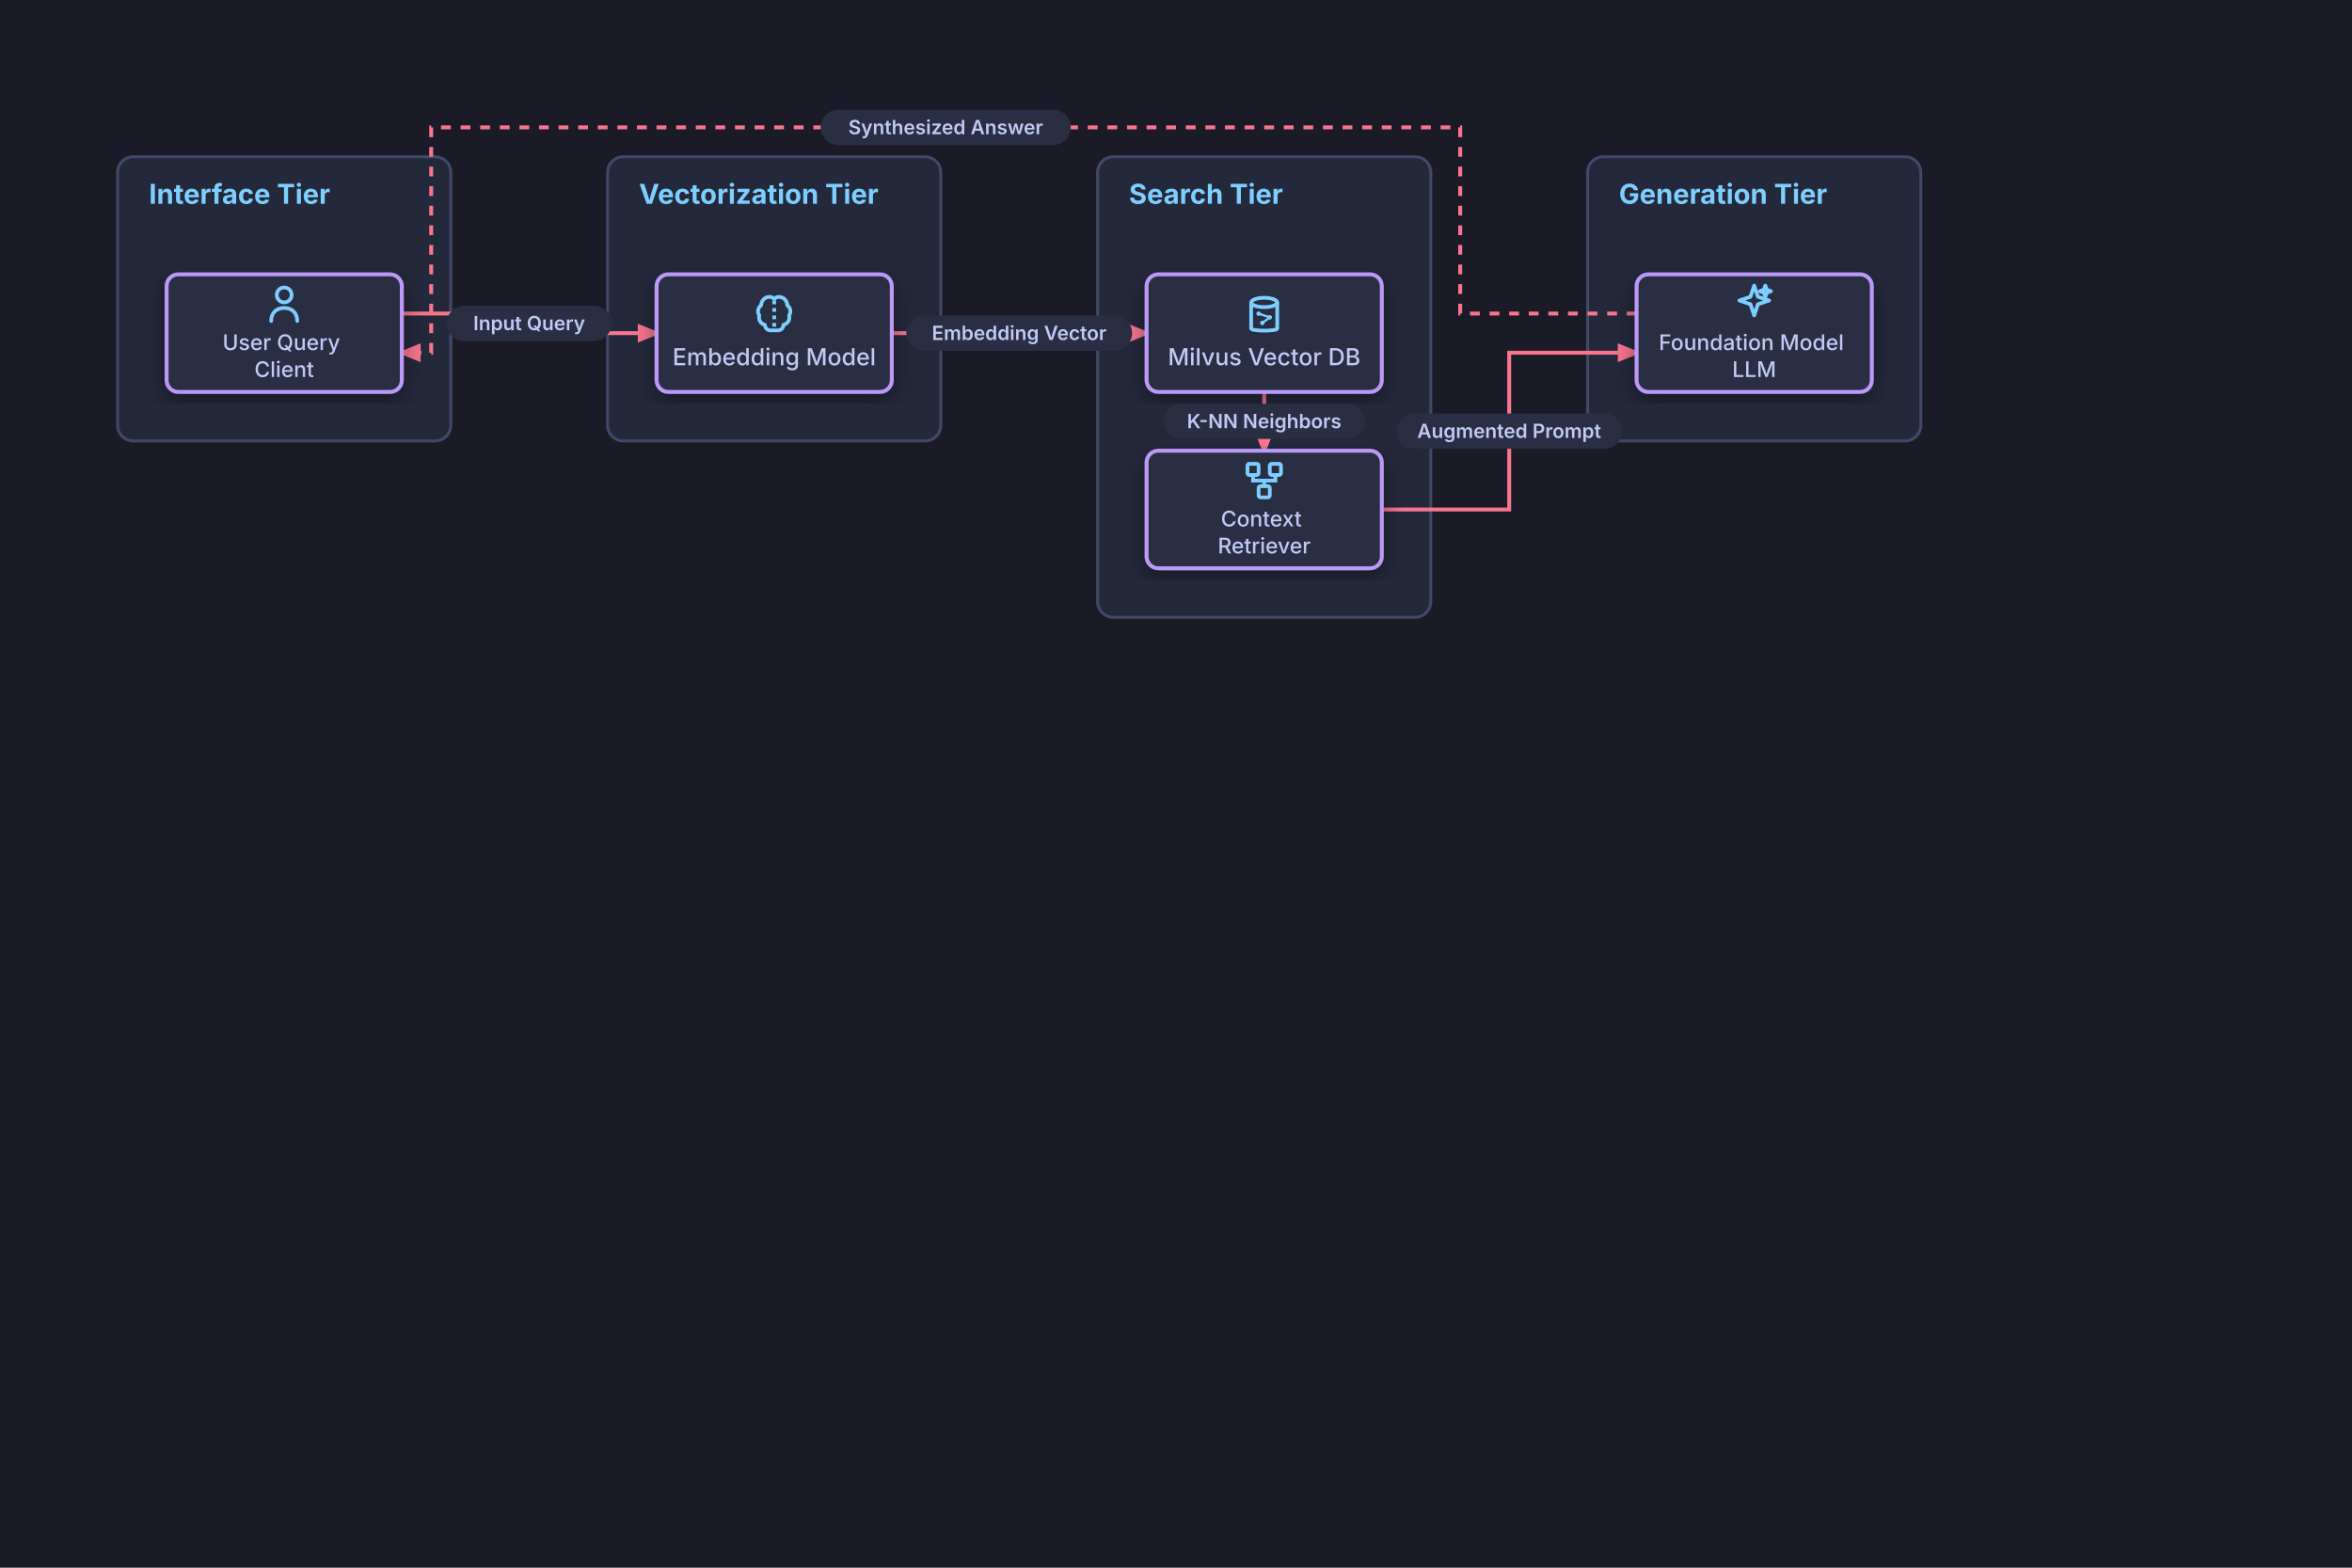
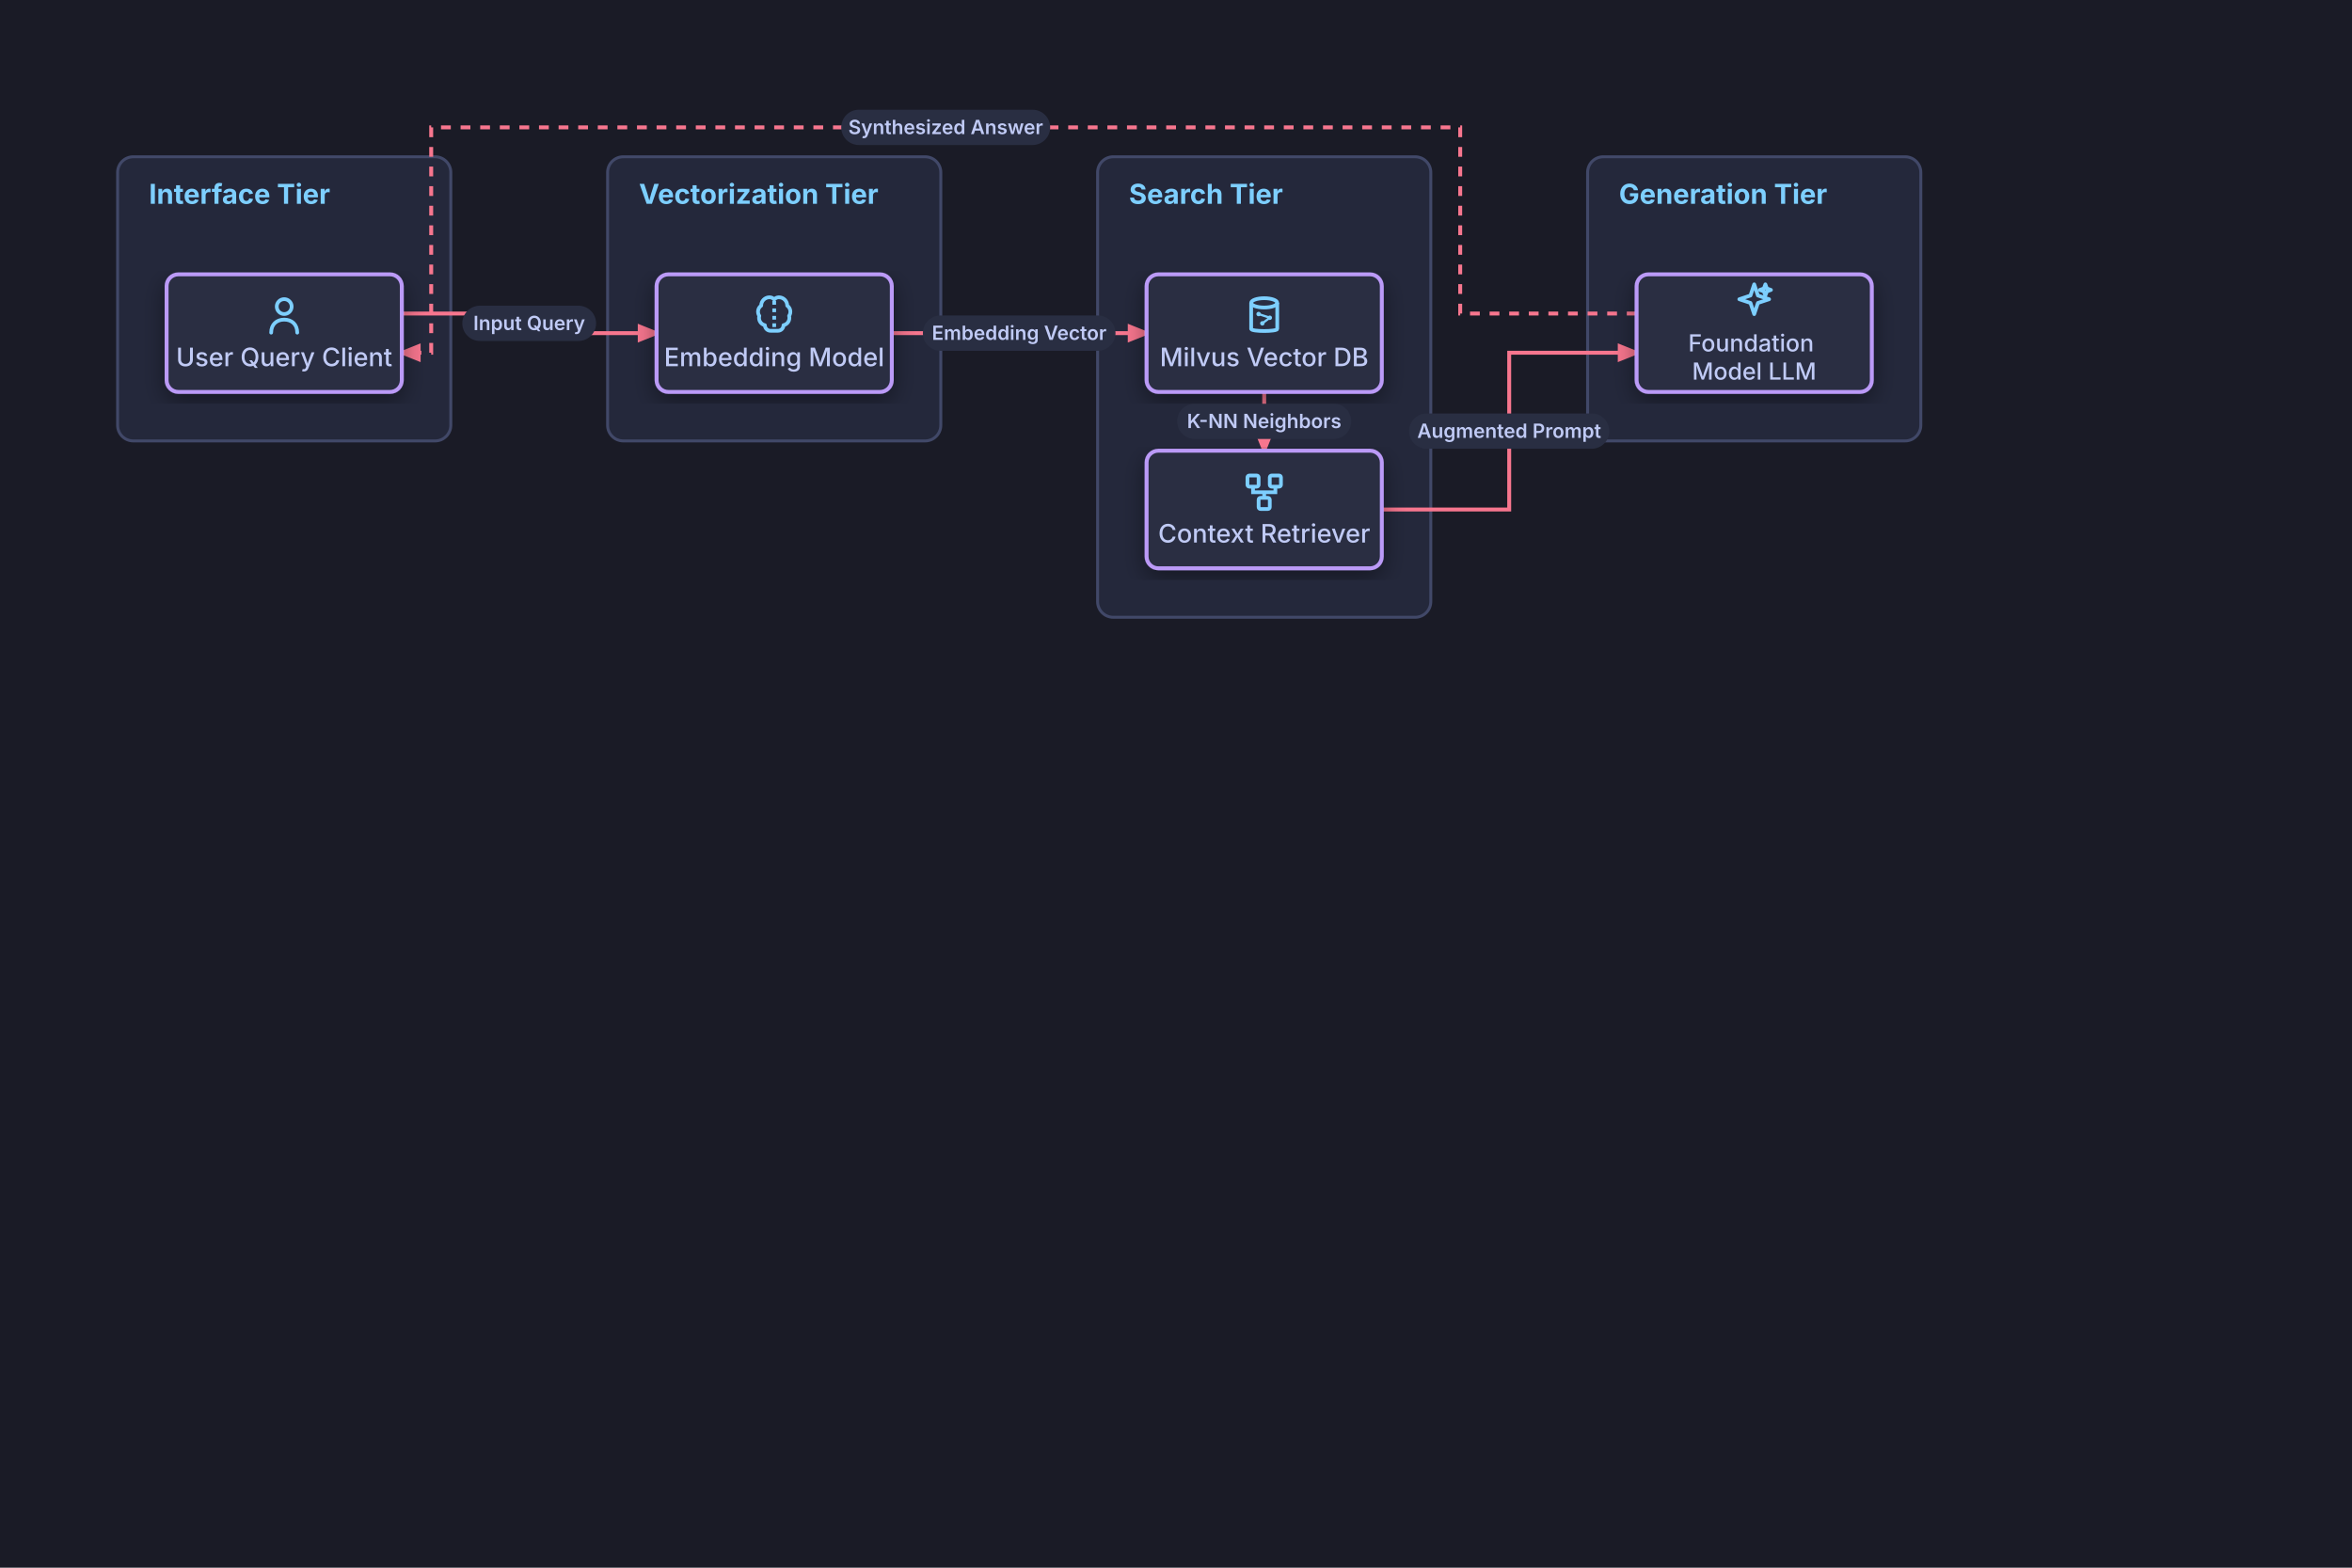
<svg xmlns="http://www.w3.org/2000/svg" viewBox="0 0 1200 800" width="1200" height="800">
  <defs>
    <marker id="arrow" viewBox="0 0 10 10" refX="8" refY="5" markerWidth="6" markerHeight="6" orient="auto-start-reverse">
      <path d="M 0 1 L 10 5 L 0 9 z" fill="#7DCFFF" />
    </marker>
    <marker id="arrow-tail" viewBox="0 0 10 10" refX="2" refY="5" markerWidth="6" markerHeight="6" orient="auto">
      <path d="M 10 1 L 0 5 L 10 9 z" fill="#7DCFFF" />
    </marker>
    <marker id="arrow-F7768E" viewBox="0 0 10 10" refX="8" refY="5" markerWidth="6" markerHeight="6" orient="auto-start-reverse">
      <path d="M 0 1 L 10 5 L 0 9 z" fill="#F7768E" />
    </marker>
    <marker id="arrow-F7768E-tail" viewBox="0 0 10 10" refX="2" refY="5" markerWidth="6" markerHeight="6" orient="auto">
      <path d="M 10 1 L 0 5 L 10 9 z" fill="#F7768E" />
    </marker>
    <filter id="shadow" x="-10%" y="-10%" width="120%" height="120%">
      <feDropShadow dx="0" dy="4" stdDeviation="6" flood-color="#000000" flood-opacity="0.4" />
    </filter>
  </defs>
  <rect width="100%" height="100%" fill="#1A1B26" />
  <g id="group_1">
    <rect x="60.0" y="80.0" width="170.0" height="145.0" rx="8" fill="#24283B" stroke="#414868" stroke-width="1.5" />
-     <text x="76.0" y="104.0" fill="#7DCFFF" font-family="Inter, -apple-system, BlinkMacSystemFont, 'Segoe UI', Roboto, sans-serif" font-size="14" font-weight="bold">Interface Tier</text>
+     <text x="76" y="104" fill="#7DCFFF" font-family="Inter, -apple-system, BlinkMacSystemFont, 'Segoe UI', Roboto, sans-serif" font-size="14" font-weight="700" text-anchor="start">Interface Tier</text>
  </g>
  <g id="group_2">
    <rect x="310.0" y="80.0" width="170.0" height="145.0" rx="8" fill="#24283B" stroke="#414868" stroke-width="1.5" />
-     <text x="326.0" y="104.0" fill="#7DCFFF" font-family="Inter, -apple-system, BlinkMacSystemFont, 'Segoe UI', Roboto, sans-serif" font-size="14" font-weight="bold">Vectorization Tier</text>
+     <text x="326" y="104" fill="#7DCFFF" font-family="Inter, -apple-system, BlinkMacSystemFont, 'Segoe UI', Roboto, sans-serif" font-size="14" font-weight="700" text-anchor="start">Vectorization Tier</text>
  </g>
  <g id="group_3">
    <rect x="560.0" y="80.0" width="170.0" height="235.0" rx="8" fill="#24283B" stroke="#414868" stroke-width="1.5" />
-     <text x="576.0" y="104.0" fill="#7DCFFF" font-family="Inter, -apple-system, BlinkMacSystemFont, 'Segoe UI', Roboto, sans-serif" font-size="14" font-weight="bold">Search Tier</text>
+     <text x="576" y="104" fill="#7DCFFF" font-family="Inter, -apple-system, BlinkMacSystemFont, 'Segoe UI', Roboto, sans-serif" font-size="14" font-weight="700" text-anchor="start">Search Tier</text>
  </g>
  <g id="group_4">
    <rect x="810.0" y="80.0" width="170.0" height="145.0" rx="8" fill="#24283B" stroke="#414868" stroke-width="1.5" />
-     <text x="826.0" y="104.0" fill="#7DCFFF" font-family="Inter, -apple-system, BlinkMacSystemFont, 'Segoe UI', Roboto, sans-serif" font-size="14" font-weight="bold">Generation Tier</text>
+     <text x="826" y="104" fill="#7DCFFF" font-family="Inter, -apple-system, BlinkMacSystemFont, 'Segoe UI', Roboto, sans-serif" font-size="14" font-weight="700" text-anchor="start">Generation Tier</text>
  </g>
  <path d="M 205.0 160.0 L 270.0 160.0 L 270.0 170.0 L 335.0 170.0" fill="none" stroke="#F7768E" stroke-width="2" marker-end="url(#arrow-F7768E)" />
-   <g class="badge">
-     <rect x="227.9" y="156.0" width="84.2" height="18.0" rx="9.0" fill="#292E42" />
-     <text x="270.0" y="168.5" fill="#C0CAF5" font-size="10.0" font-family="Inter, -apple-system, BlinkMacSystemFont, 'Segoe UI', Roboto, sans-serif" font-weight="600" text-anchor="middle">Input Query</text>
-   </g>
  <path d="M 455.0 170.0 L 585.0 170.0" fill="none" stroke="#F7768E" stroke-width="2" marker-end="url(#arrow-F7768E)" />
-   <g class="badge">
-     <rect x="462.4" y="161.0" width="115.2" height="18.0" rx="9.0" fill="#292E42" />
-     <text x="520.0" y="173.5" fill="#C0CAF5" font-size="10.0" font-family="Inter, -apple-system, BlinkMacSystemFont, 'Segoe UI', Roboto, sans-serif" font-weight="600" text-anchor="middle">Embedding Vector</text>
-   </g>
  <path d="M 645.0 200.0 L 645.0 230.0" fill="none" stroke="#F7768E" stroke-width="2" marker-end="url(#arrow-F7768E)" />
-   <g class="badge">
-     <rect x="593.6" y="206.0" width="102.8" height="18.0" rx="9.0" fill="#292E42" />
-     <text x="645.0" y="218.5" fill="#C0CAF5" font-size="10.0" font-family="Inter, -apple-system, BlinkMacSystemFont, 'Segoe UI', Roboto, sans-serif" font-weight="600" text-anchor="middle">K-NN Neighbors</text>
-   </g>
  <path d="M 705.0 260.0 L 770.0 260.0 L 770.0 180.0 L 835.0 180.0" fill="none" stroke="#F7768E" stroke-width="2" marker-end="url(#arrow-F7768E)" />
-   <g class="badge">
-     <rect x="712.4" y="211.0" width="115.2" height="18.0" rx="9.0" fill="#292E42" />
-     <text x="770.0" y="223.5" fill="#C0CAF5" font-size="10.0" font-family="Inter, -apple-system, BlinkMacSystemFont, 'Segoe UI', Roboto, sans-serif" font-weight="600" text-anchor="middle">Augmented Prompt</text>
-   </g>
  <path d="M 835.0 160.0 L 745.0 160.0 L 745.0 65.0 L 220.0 65.0 L 220.0 180.0 L 205.0 180.0" fill="none" stroke="#F7768E" stroke-width="2" stroke-dasharray="5,5" marker-end="url(#arrow-F7768E)" />
  <g class="badge">
-     <rect x="418.7" y="56.0" width="127.6" height="18.0" rx="9.0" fill="#292E42" />
-     <text x="482.5" y="68.5" fill="#C0CAF5" font-size="10.0" font-family="Inter, -apple-system, BlinkMacSystemFont, 'Segoe UI', Roboto, sans-serif" font-weight="600" text-anchor="middle">Synthesized Answer</text>
+     <rect x="235.875" y="156.0" width="68.251" height="18.0" rx="9.0" fill="#292E42" />
+     <text x="270" y="168.44" fill="#C0CAF5" font-family="Inter, -apple-system, BlinkMacSystemFont, 'Segoe UI', Roboto, sans-serif" font-size="10" font-weight="600" text-anchor="middle">Input Query</text>
+   </g>
+   <g class="badge">
+     <rect x="470.865" y="161.0" width="98.271" height="18.0" rx="9.0" fill="#292E42" />
+     <text x="520" y="173.44" fill="#C0CAF5" font-family="Inter, -apple-system, BlinkMacSystemFont, 'Segoe UI', Roboto, sans-serif" font-size="10" font-weight="600" text-anchor="middle">Embedding Vector</text>
+   </g>
+   <g class="badge">
+     <rect x="600.599" y="206.0" width="88.803" height="18.0" rx="9.0" fill="#292E42" />
+     <text x="645" y="218.44" fill="#C0CAF5" font-family="Inter, -apple-system, BlinkMacSystemFont, 'Segoe UI', Roboto, sans-serif" font-size="10" font-weight="600" text-anchor="middle">K-NN Neighbors</text>
+   </g>
+   <g class="badge">
+     <rect x="718.921" y="211.0" width="102.157" height="18.0" rx="9.0" fill="#292E42" />
+     <text x="770" y="223.44" fill="#C0CAF5" font-family="Inter, -apple-system, BlinkMacSystemFont, 'Segoe UI', Roboto, sans-serif" font-size="10" font-weight="600" text-anchor="middle">Augmented Prompt</text>
+   </g>
+   <g class="badge">
+     <rect x="429.2" y="56.0" width="106.601" height="18.0" rx="9.0" fill="#292E42" />
+     <text x="482.5" y="68.44" fill="#C0CAF5" font-family="Inter, -apple-system, BlinkMacSystemFont, 'Segoe UI', Roboto, sans-serif" font-size="10" font-weight="600" text-anchor="middle">Synthesized Answer</text>
  </g>
  <g id="user" filter="url(#shadow)">
    <rect x="85.0" y="140.0" width="120.0" height="60.0" rx="6.0" fill="#292E42" stroke="#BB9AF7" stroke-width="2.0" />
-     <g class="icon icon-user" transform="translate(133.6, 143.85) scale(0.95)">
+     <g class="icon icon-user" transform="translate(133.6, 149.8) scale(0.95)">
      <circle cx="12" cy="7" r="4" fill="none" stroke="#7DCFFF" stroke-width="2.0" />
      <path d="M 5 21 C 5 16.5 8 14 12 14 C 16 14 19 16.5 19 21" fill="none" stroke="#7DCFFF" stroke-width="2.0" stroke-linecap="round" />
    </g>
-     <text x="145.0" y="178.65" text-anchor="middle" fill="#C0CAF5" font-family="Inter, -apple-system, BlinkMacSystemFont, 'Segoe UI', Roboto, sans-serif" font-size="11.0" font-weight="500">
-       <tspan x="145.0" dy="0">User Query</tspan>
-       <tspan x="145.0" dy="13.75">Client</tspan>
-     </text>
+     <text x="145" y="186.87" fill="#C0CAF5" font-family="Inter, -apple-system, BlinkMacSystemFont, 'Segoe UI', Roboto, sans-serif" font-size="13" font-weight="500" text-anchor="middle">User Query Client</text>
  </g>
  <g id="embed" filter="url(#shadow)">
    <rect x="335.0" y="140.0" width="120.0" height="60.0" rx="6.0" fill="#292E42" stroke="#BB9AF7" stroke-width="2.0" />
-     <g class="icon icon-brain" transform="translate(383.6, 149.6) scale(0.95)">
+     <g class="icon icon-brain" transform="translate(383.6, 149.8) scale(0.95)">
      <path d="M 9.5 2 A 4.5 4.5 0 0 0 5 6.5 A 4 4 0 0 0 4 12 A 4 4 0 0 0 7 17 A 3 3 0 0 0 10 20 L 12 20 L 14 20 A 3 3 0 0 0 17 17 A 4 4 0 0 0 20 12 A 4 4 0 0 0 19 6.5 A 4.5 4.5 0 0 0 14.5 2 C 13.5 2 12.5 2.5 12 3.2 C 11.5 2.5 10.5 2 9.5 2 Z" fill="none" stroke="#7DCFFF" stroke-width="2.0" stroke-linejoin="round" />
      <line x1="12" y1="4" x2="12" y2="20" stroke="#7DCFFF" stroke-width="2.0" stroke-dasharray="2,2" />
    </g>
-     <text x="395.0" y="186.4" text-anchor="middle" fill="#C0CAF5" font-family="Inter, -apple-system, BlinkMacSystemFont, 'Segoe UI', Roboto, sans-serif" font-size="12" font-weight="500">Embedding Model</text>
+     <text x="395" y="186.87" fill="#C0CAF5" font-family="Inter, -apple-system, BlinkMacSystemFont, 'Segoe UI', Roboto, sans-serif" font-size="13" font-weight="500" text-anchor="middle">Embedding Model</text>
  </g>
  <g id="vectordb" filter="url(#shadow)">
    <rect x="585.0" y="140.0" width="120.0" height="60.0" rx="6.0" fill="#292E42" stroke="#BB9AF7" stroke-width="2.0" />
-     <g class="icon icon-vector_db" transform="translate(633.6, 149.6) scale(0.95)">
+     <g class="icon icon-vector_db" transform="translate(633.6, 149.8) scale(0.95)">
      <ellipse cx="12" cy="5" rx="7" ry="2.5" fill="none" stroke="#7DCFFF" stroke-width="2.0" />
      <path d="M 5 5 V 19 C 5 20.5 19 20.5 19 19 V 5" fill="none" stroke="#7DCFFF" stroke-width="2.0" />
      <circle cx="9" cy="11" r="1.2" fill="#7DCFFF" />
      <circle cx="15" cy="13" r="1.2" fill="#7DCFFF" />
      <circle cx="11" cy="16" r="1.2" fill="#7DCFFF" />
      <line x1="9" y1="11" x2="15" y2="13" stroke="#7DCFFF" stroke-width="1.2" />
      <line x1="15" y1="13" x2="11" y2="16" stroke="#7DCFFF" stroke-width="1.2" />
    </g>
-     <text x="645.0" y="186.4" text-anchor="middle" fill="#C0CAF5" font-family="Inter, -apple-system, BlinkMacSystemFont, 'Segoe UI', Roboto, sans-serif" font-size="12" font-weight="500">Milvus Vector DB</text>
+     <text x="645" y="186.87" fill="#C0CAF5" font-family="Inter, -apple-system, BlinkMacSystemFont, 'Segoe UI', Roboto, sans-serif" font-size="13" font-weight="500" text-anchor="middle">Milvus Vector DB</text>
  </g>
  <g id="retriever" filter="url(#shadow)">
    <rect x="585.0" y="230.0" width="120.0" height="60.0" rx="6.0" fill="#292E42" stroke="#BB9AF7" stroke-width="2.0" />
-     <g class="icon icon-workflow" transform="translate(633.6, 233.85) scale(0.95)">
+     <g class="icon icon-workflow" transform="translate(633.6, 239.8) scale(0.95)">
      <rect x="3" y="3" width="6" height="6" rx="1" fill="none" stroke="#7DCFFF" stroke-width="2.0" />
      <rect x="15" y="3" width="6" height="6" rx="1" fill="none" stroke="#7DCFFF" stroke-width="2.0" />
      <rect x="9" y="15" width="6" height="6" rx="1" fill="none" stroke="#7DCFFF" stroke-width="2.0" />
      <path d="M 6 9 V 12 H 12 V 15 M 18 9 V 12 H 12" fill="none" stroke="#7DCFFF" stroke-width="2.0" />
    </g>
-     <text x="645.0" y="268.65" text-anchor="middle" fill="#C0CAF5" font-family="Inter, -apple-system, BlinkMacSystemFont, 'Segoe UI', Roboto, sans-serif" font-size="11.0" font-weight="500">
-       <tspan x="645.0" dy="0">Context</tspan>
-       <tspan x="645.0" dy="13.75">Retriever</tspan>
-     </text>
+     <text x="645" y="276.87" fill="#C0CAF5" font-family="Inter, -apple-system, BlinkMacSystemFont, 'Segoe UI', Roboto, sans-serif" font-size="13" font-weight="500" text-anchor="middle">Context Retriever</text>
  </g>
  <g id="llm" filter="url(#shadow)">
    <rect x="835.0" y="140.0" width="120.0" height="60.0" rx="6.0" fill="#292E42" stroke="#BB9AF7" stroke-width="2.0" />
-     <g class="icon icon-model" transform="translate(883.6, 143.85) scale(0.95)">
+     <g class="icon icon-model" transform="translate(883.6, 143.2) scale(0.95)">
      <path d="M 12 2 L 14 8 L 20 10 L 14 12 L 12 18 L 10 12 L 4 10 L 10 8 Z" fill="none" stroke="#7DCFFF" stroke-width="2.0" stroke-linejoin="round" />
      <path d="M 18 2 L 18.8 4.2 L 21 5 L 18.8 5.8 L 18 8 L 17.2 5.8 L 15 5 L 17.2 4.2 Z" fill="none" stroke="#7DCFFF" stroke-width="2.0" stroke-linejoin="round" />
    </g>
-     <text x="895.0" y="178.65" text-anchor="middle" fill="#C0CAF5" font-family="Inter, -apple-system, BlinkMacSystemFont, 'Segoe UI', Roboto, sans-serif" font-size="11.0" font-weight="500">
-       <tspan x="895.0" dy="0">Foundation Model</tspan>
-       <tspan x="895.0" dy="13.75">LLM</tspan>
+     <text x="895" y="179.33" text-anchor="middle" fill="#C0CAF5" font-family="Inter, -apple-system, BlinkMacSystemFont, 'Segoe UI', Roboto, sans-serif" font-size="12" font-weight="500">
+       <tspan x="895" dy="0">Foundation</tspan>
+       <tspan x="895" dy="14.4">Model LLM</tspan>
    </text>
  </g>
</svg>
